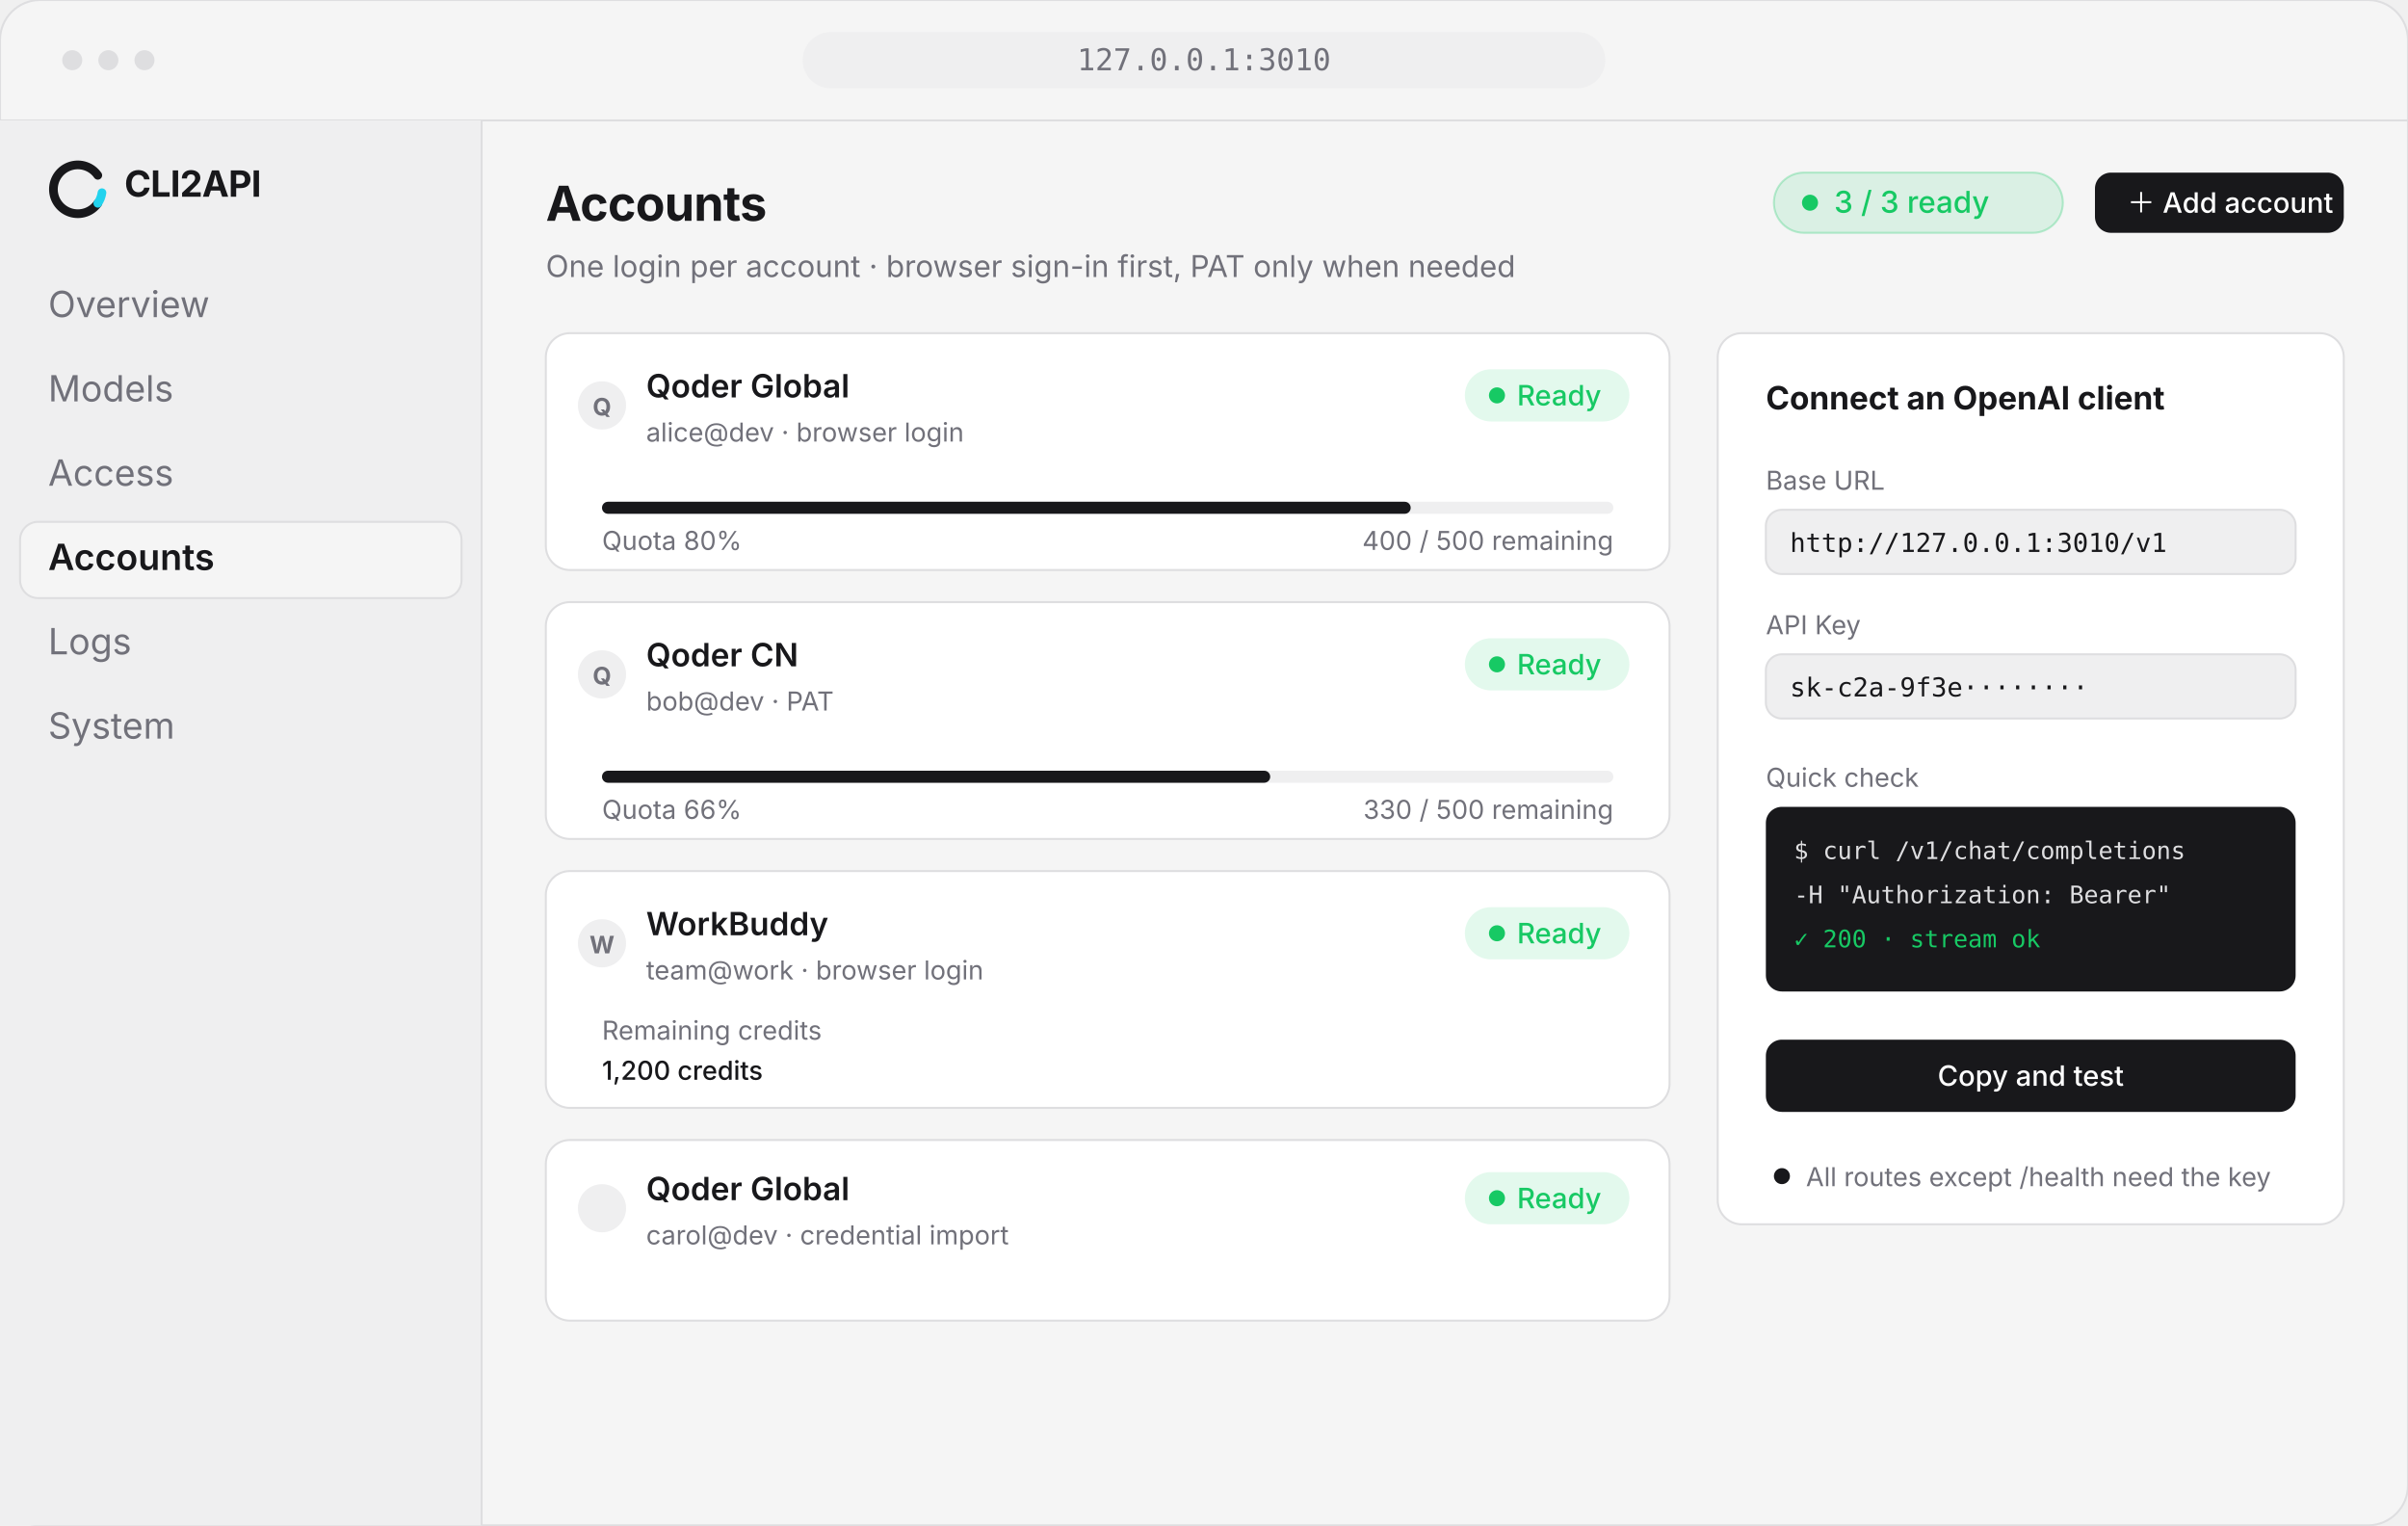
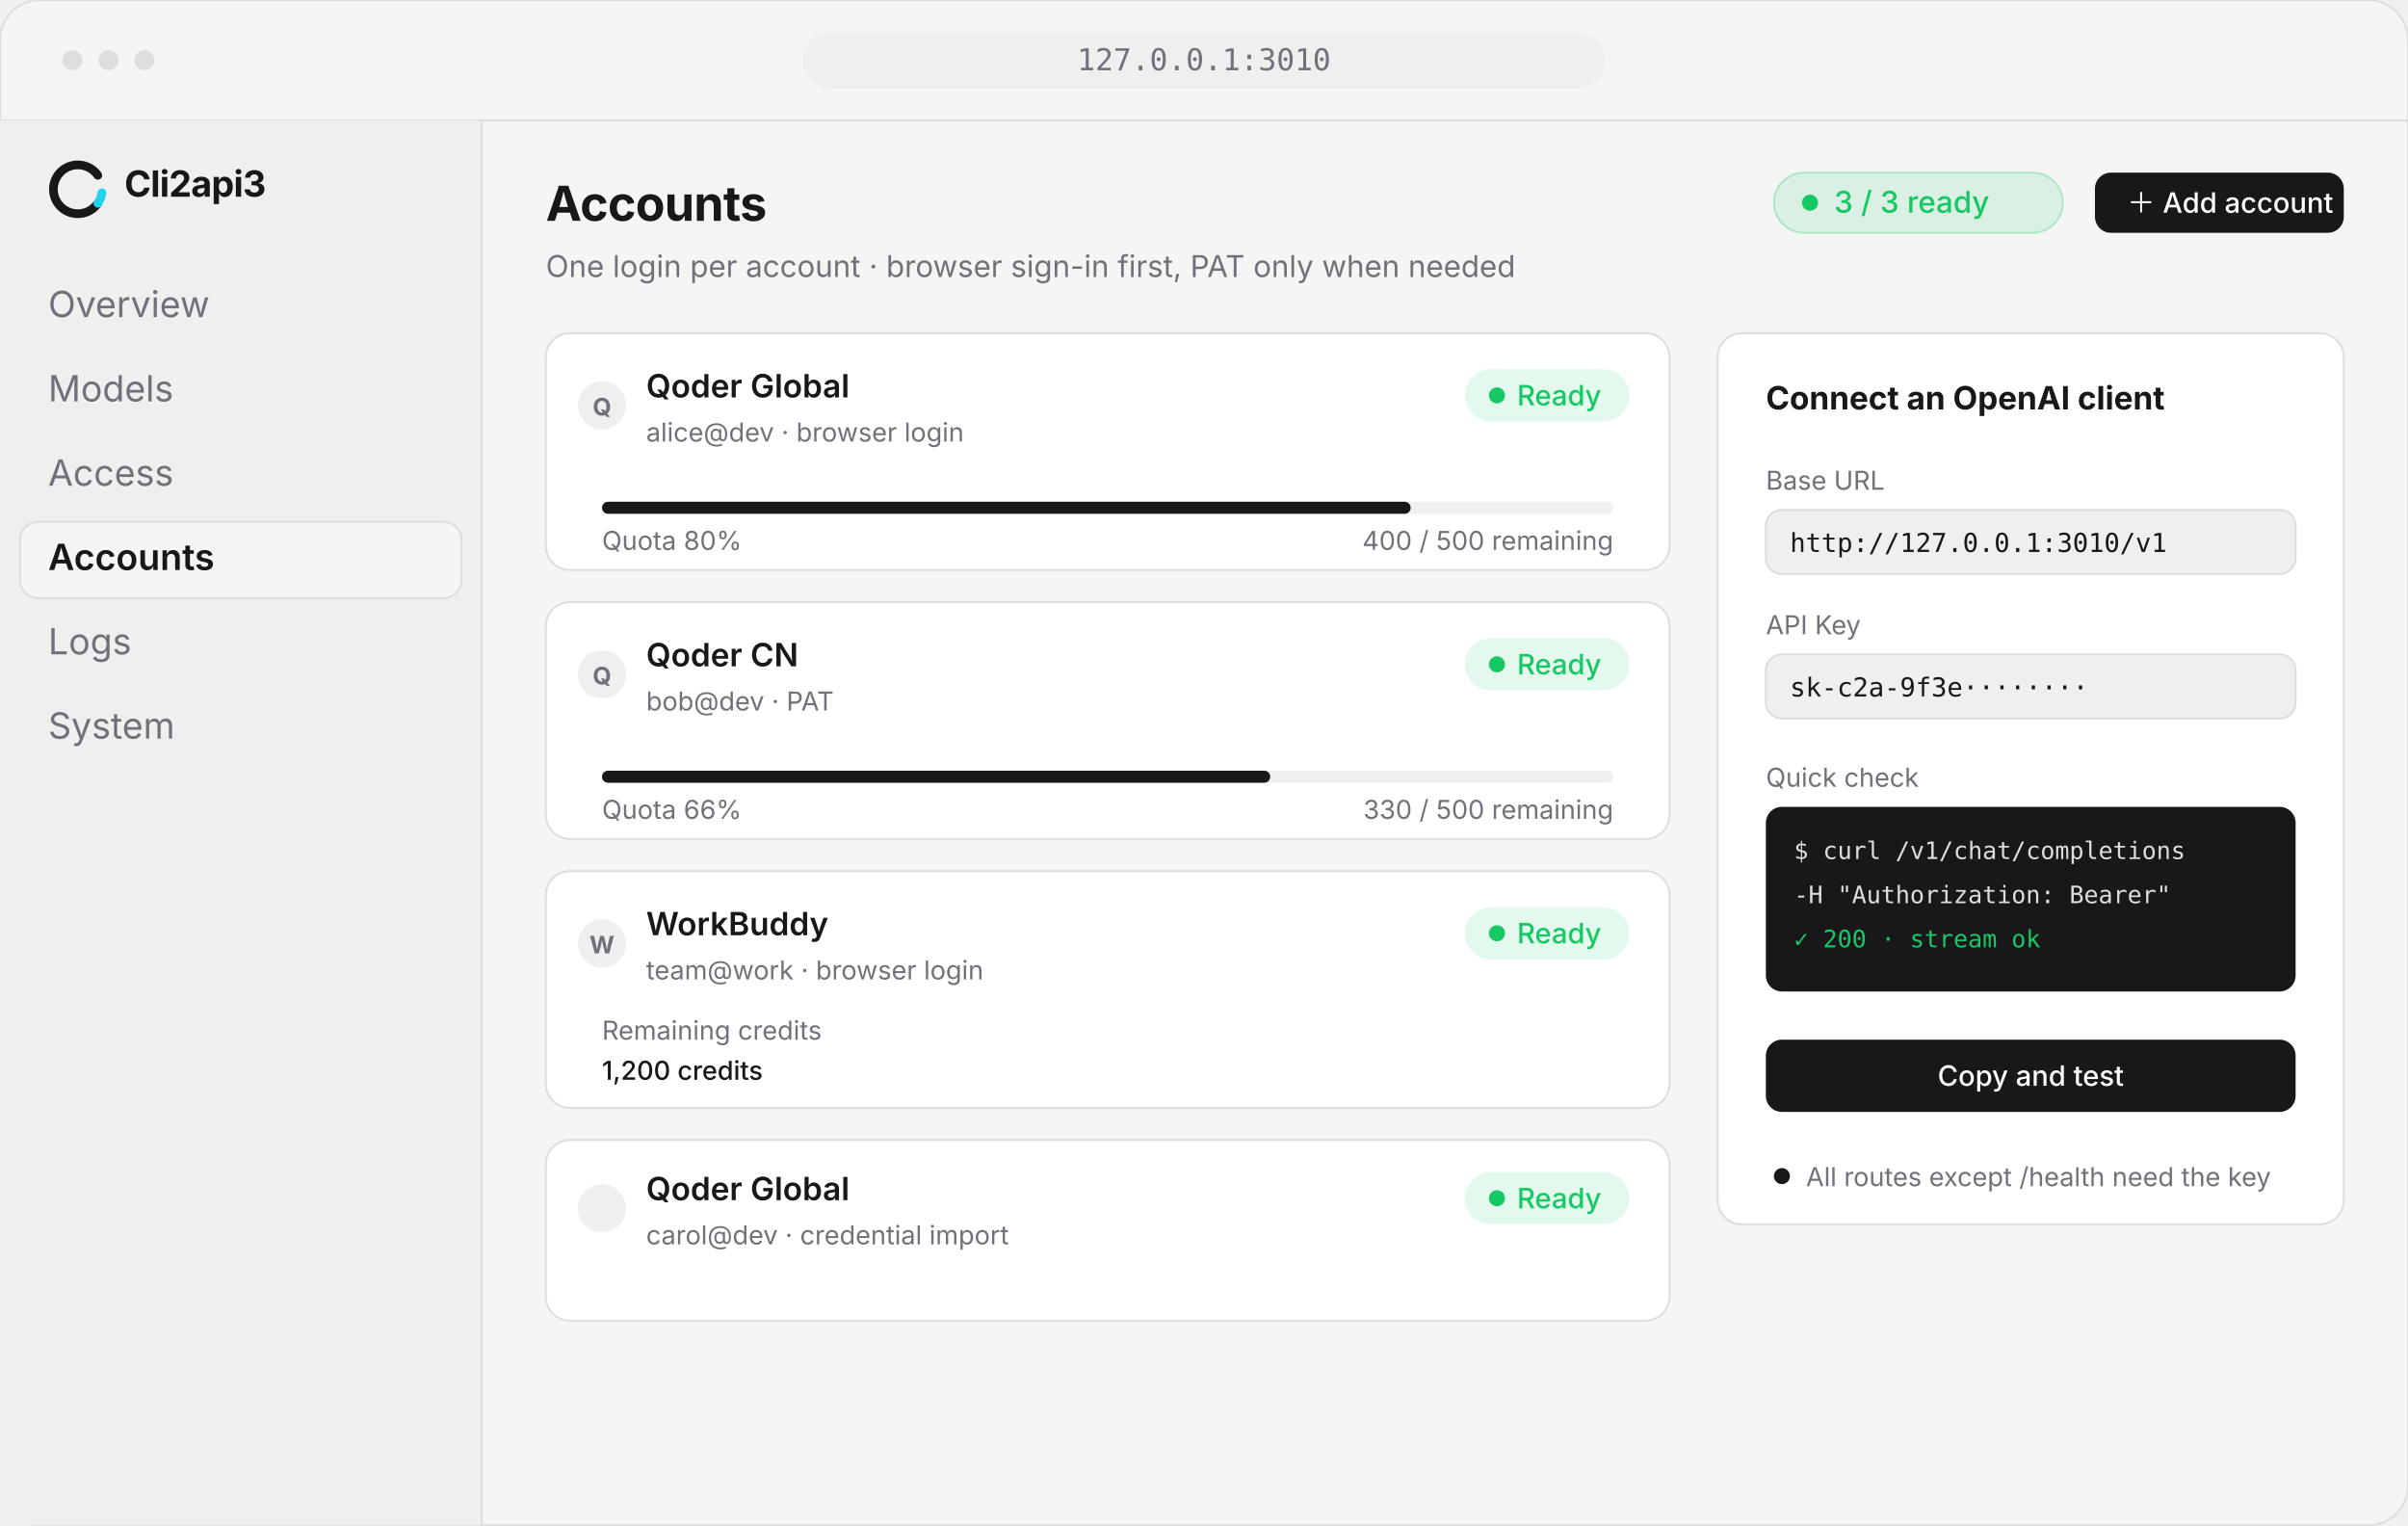
<svg xmlns="http://www.w3.org/2000/svg" width="1200" height="760" viewBox="0 0 1200 760" role="img" aria-labelledby="cw-title-en cw-desc-en" font-family="-apple-system, BlinkMacSystemFont, 'Segoe UI', 'PingFang SC', system-ui, sans-serif">
  <rect width="1200" height="760" rx="20" fill="#F5F5F5" stroke="#DEDEE0" />
  <circle cx="36" cy="30" r="5" fill="#DEDEE0" />
  <circle cx="54" cy="30" r="5" fill="#DEDEE0" />
  <circle cx="72" cy="30" r="5" fill="#DEDEE0" />
  <rect x="400" y="16" width="400" height="28" rx="14" fill="#EFEFF0" />
  <text x="600" y="35" text-anchor="middle" font-family="ui-monospace, 'SF Mono', Menlo, Consolas, monospace" font-size="15" fill="#71717A">127.0.0.1:3010</text>
  <line x1="0" y1="60" x2="1200" y2="60" stroke="#DEDEE0" />
  <rect x="0" y="60" width="240" height="700" fill="#EFEFF0" />
  <line x1="240" y1="60" x2="240" y2="760" stroke="#DEDEE0" />
  <g transform="translate(14 70) scale(0.38)" fill="none">
    <path fill="none" stroke="#18181B" stroke-width="11.4" stroke-linecap="round" stroke-linejoin="round" d="M 91.413 45.646 A 32.000 32.000 0 1 0 91.413 82.354" />
    <path fill="none" stroke="#22D3EE" stroke-width="11.4" stroke-linecap="round" stroke-linejoin="round" d="M 96.889 68.454 A 32.000 32.000 0 0 1 91.413 82.354" />
  </g>
-   <text x="62" y="98" font-size="18" font-weight="700" letter-spacing="-0.3" fill="#18181B">CLI2API</text>
+   <text x="62" y="98" font-size="18" font-weight="700" letter-spacing="-0.3" fill="#18181B">Cli2api3</text>
  <text x="24" y="158" font-size="18" fill="#71717A">Overview</text>
  <text x="24" y="200" font-size="18" fill="#71717A">Models</text>
  <text x="24" y="242" font-size="18" fill="#71717A">Access</text>
  <rect x="10" y="260" width="220" height="38" rx="9" fill="#F5F5F5" stroke="#DEDEE0" />
  <text x="24" y="284" font-size="18" font-weight="600" fill="#18181B">Accounts</text>
  <text x="24" y="326" font-size="18" fill="#71717A">Logs</text>
  <text x="24" y="368" font-size="18" fill="#71717A">System</text>
  <text x="272" y="110" font-size="24" font-weight="700" letter-spacing="-0.3" fill="#18181B">Accounts</text>
  <text x="272" y="138" font-size="15" fill="#71717A">One login per account · browser sign-in first, PAT only when needed</text>
  <rect x="884" y="86" width="144" height="30" rx="15" fill="#17C964" fill-opacity="0.12" stroke="#17C964" stroke-opacity="0.28" />
  <circle cx="902" cy="101" r="4" fill="#17C964" />
  <text x="914" y="106" font-size="15" font-weight="500" fill="#17C964">3 / 3 ready</text>
  <rect x="1044" y="86" width="124" height="30" rx="8" fill="#18181B" />
  <text x="1060" y="106" font-size="14" font-weight="500" fill="#FFFFFF">＋ Add account</text>
  <rect x="272" y="166" width="560" height="118" rx="12" fill="#FFFFFF" stroke="#DEDEE0" />
  <circle cx="300" cy="202" r="12" fill="#EFEFF0" />
  <text x="300" y="207" text-anchor="middle" font-size="12" font-weight="700" fill="#71717A">Q</text>
  <text x="322" y="198" font-size="16" font-weight="600" fill="#18181B">Qoder Global</text>
  <text x="322" y="220" font-size="13" fill="#71717A">alice@dev · browser login</text>
  <rect x="730" y="184" width="82" height="26" rx="13" fill="#17C964" fill-opacity="0.12" />
  <circle cx="746" cy="197" r="4" fill="#17C964" />
  <text x="756" y="202" font-size="14" font-weight="500" fill="#17C964">Ready</text>
  <rect x="300" y="250" width="504" height="6" rx="3" fill="#EFEFF0" />
  <rect x="300" y="250" width="403" height="6" rx="3" fill="#18181B" />
  <text x="300" y="274" font-size="13" fill="#71717A">Quota 80%</text>
  <text x="804" y="274" text-anchor="end" font-size="13" fill="#71717A">400 / 500 remaining</text>
  <rect x="272" y="300" width="560" height="118" rx="12" fill="#FFFFFF" stroke="#DEDEE0" />
  <circle cx="300" cy="336" r="12" fill="#EFEFF0" />
  <text x="300" y="341" text-anchor="middle" font-size="12" font-weight="700" fill="#71717A">Q</text>
  <text x="322" y="332" font-size="16" font-weight="600" fill="#18181B">Qoder CN</text>
  <text x="322" y="354" font-size="13" fill="#71717A">bob@dev · PAT</text>
  <rect x="730" y="318" width="82" height="26" rx="13" fill="#17C964" fill-opacity="0.12" />
  <circle cx="746" cy="331" r="4" fill="#17C964" />
  <text x="756" y="336" font-size="14" font-weight="500" fill="#17C964">Ready</text>
  <rect x="300" y="384" width="504" height="6" rx="3" fill="#EFEFF0" />
  <rect x="300" y="384" width="333" height="6" rx="3" fill="#18181B" />
  <text x="300" y="408" font-size="13" fill="#71717A">Quota 66%</text>
  <text x="804" y="408" text-anchor="end" font-size="13" fill="#71717A">330 / 500 remaining</text>
  <rect x="272" y="434" width="560" height="118" rx="12" fill="#FFFFFF" stroke="#DEDEE0" />
  <circle cx="300" cy="470" r="12" fill="#EFEFF0" />
  <text x="300" y="475" text-anchor="middle" font-size="12" font-weight="700" fill="#71717A">W</text>
  <text x="322" y="466" font-size="16" font-weight="600" fill="#18181B">WorkBuddy</text>
  <text x="322" y="488" font-size="13" fill="#71717A">team@work · browser login</text>
  <rect x="730" y="452" width="82" height="26" rx="13" fill="#17C964" fill-opacity="0.12" />
  <circle cx="746" cy="465" r="4" fill="#17C964" />
  <text x="756" y="470" font-size="14" font-weight="500" fill="#17C964">Ready</text>
  <text x="300" y="518" font-size="13" fill="#71717A">Remaining credits</text>
  <text x="300" y="538" font-size="13" font-weight="500" fill="#18181B">1,200 credits</text>
  <rect x="272" y="568" width="560" height="90" rx="12" fill="#FFFFFF" stroke="#DEDEE0" />
  <circle cx="300" cy="602" r="12" fill="#EFEFF0" />
  <text x="322" y="598" font-size="16" font-weight="600" fill="#18181B">Qoder Global</text>
  <text x="322" y="620" font-size="13" fill="#71717A">carol@dev · credential import</text>
  <rect x="730" y="584" width="82" height="26" rx="13" fill="#17C964" fill-opacity="0.12" />
  <circle cx="746" cy="597" r="4" fill="#17C964" />
  <text x="756" y="602" font-size="14" font-weight="500" fill="#17C964">Ready</text>
  <rect x="12" y="672" width="216" height="72" fill="#EFEFF0" />
  <rect x="856" y="166" width="312" height="444" rx="12" fill="#FFFFFF" stroke="#DEDEE0" />
  <text x="880" y="204" font-size="16" font-weight="700" fill="#18181B">Connect an OpenAI client</text>
  <text x="880" y="244" font-size="13" fill="#71717A">Base URL</text>
  <rect x="880" y="254" width="264" height="32" rx="8" fill="#EFEFF0" stroke="#DEDEE0" />
  <text x="892" y="275" font-family="ui-monospace, 'SF Mono', Menlo, Consolas, monospace" font-size="13" fill="#18181B">http://127.0.0.1:3010/v1</text>
  <text x="880" y="316" font-size="13" fill="#71717A">API Key</text>
  <rect x="880" y="326" width="264" height="32" rx="8" fill="#EFEFF0" stroke="#DEDEE0" />
  <text x="892" y="347" font-family="ui-monospace, 'SF Mono', Menlo, Consolas, monospace" font-size="13" fill="#18181B">sk-c2a-9f3e········</text>
  <text x="880" y="392" font-size="13" fill="#71717A">Quick check</text>
  <rect x="880" y="402" width="264" height="92" rx="8" fill="#18181B" />
  <text x="894" y="428" font-family="ui-monospace, 'SF Mono', Menlo, Consolas, monospace" font-size="12" fill="#DEDEE0">$ curl /v1/chat/completions</text>
  <text x="894" y="450" font-family="ui-monospace, 'SF Mono', Menlo, Consolas, monospace" font-size="12" fill="#DEDEE0">  -H "Authorization: Bearer"</text>
  <text x="894" y="472" font-family="ui-monospace, 'SF Mono', Menlo, Consolas, monospace" font-size="12" fill="#17C964">✓ 200 · stream ok</text>
  <rect x="880" y="518" width="264" height="36" rx="8" fill="#18181B" />
  <text x="1012" y="541" text-anchor="middle" font-size="14" font-weight="500" fill="#FFFFFF">Copy and test</text>
  <circle cx="888" cy="586" r="4" fill="#18181B" />
  <text x="900" y="591" font-size="13" fill="#71717A">All routes except /health need the key</text>
</svg>
